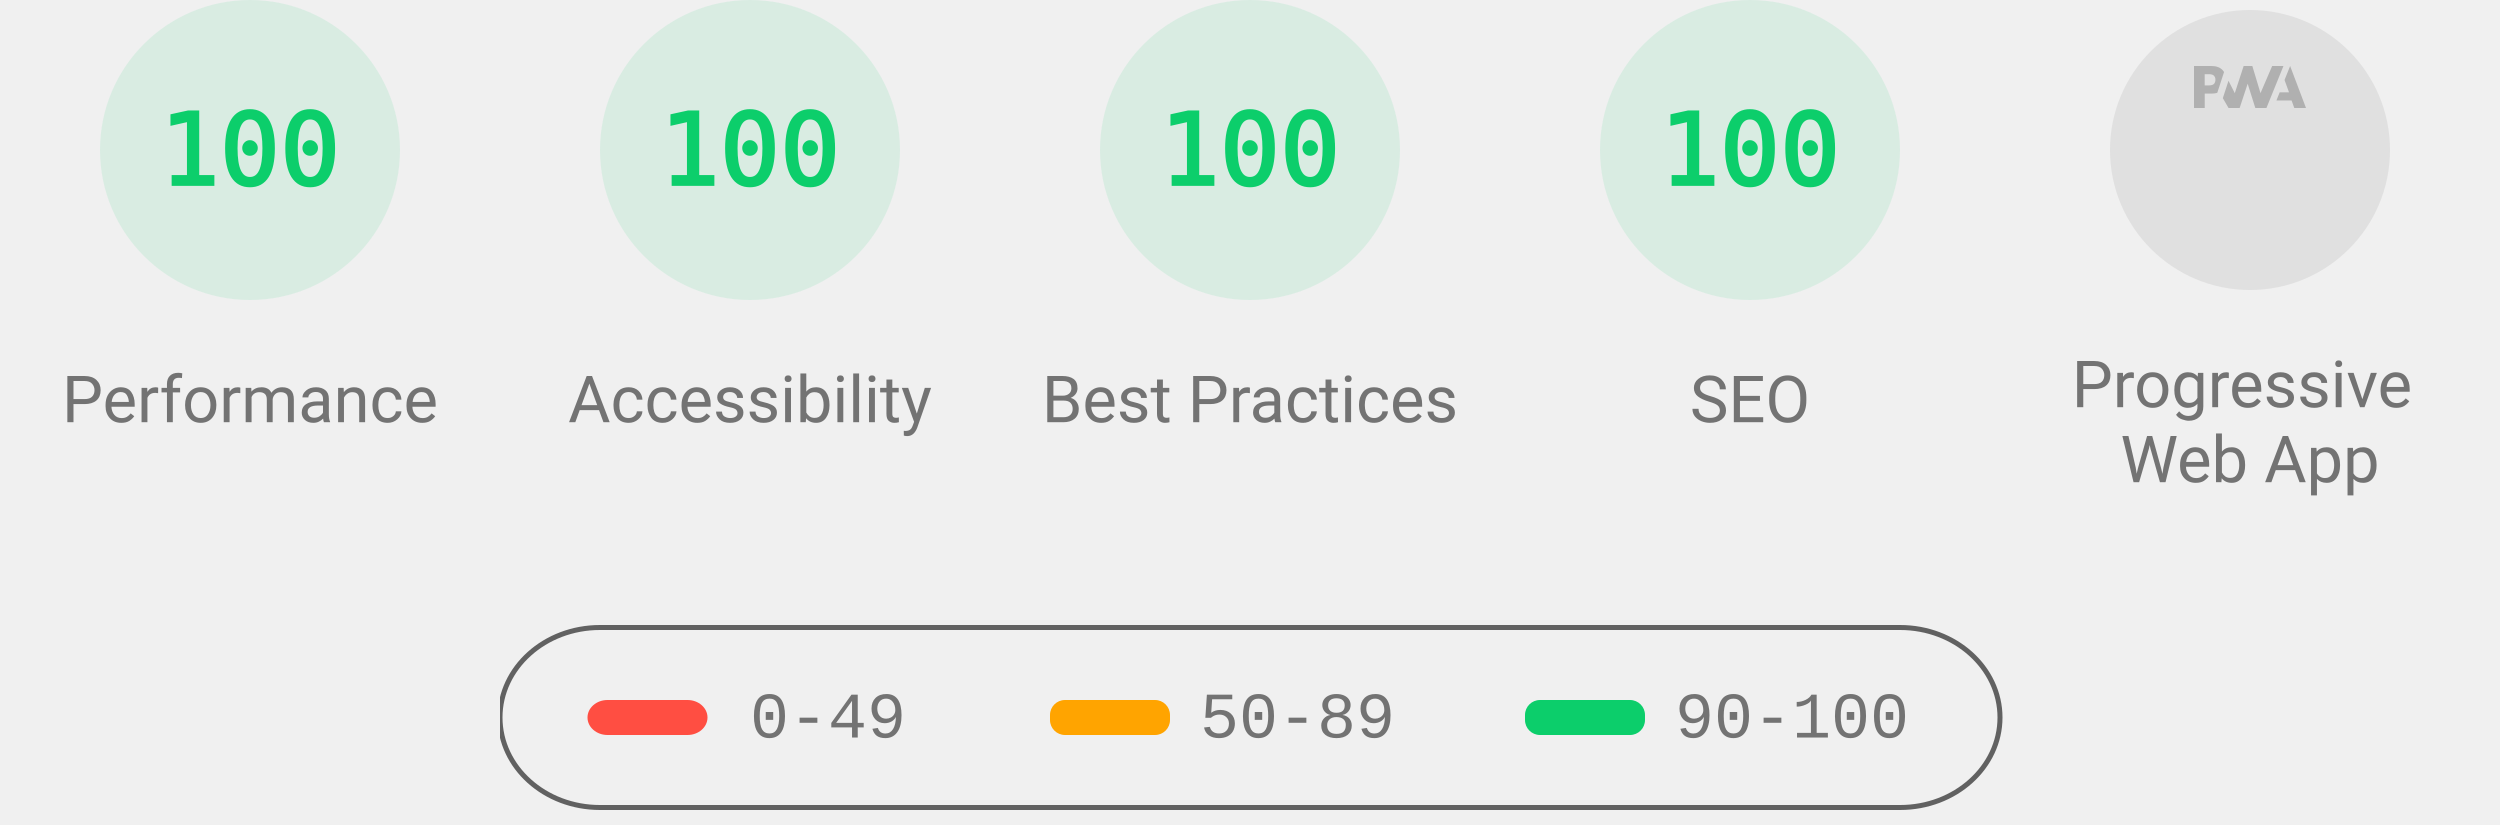
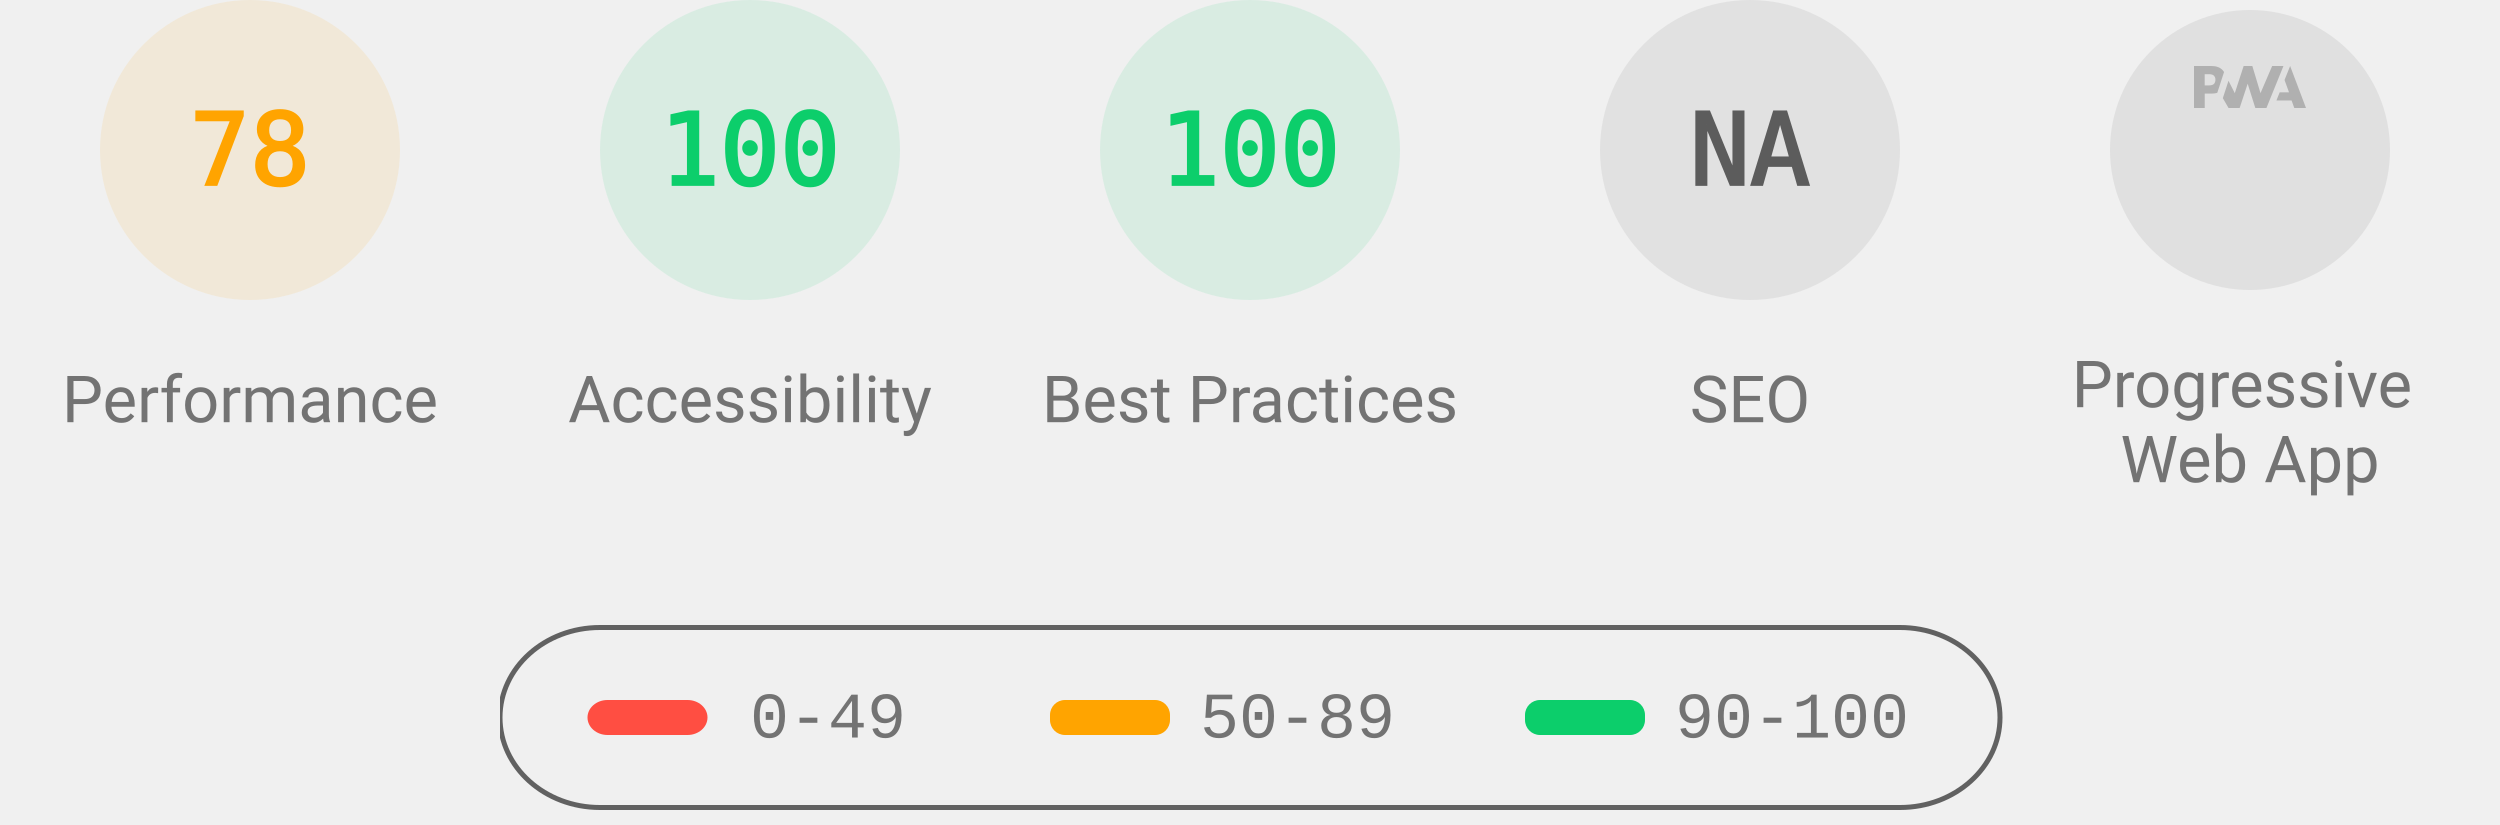
<svg xmlns="http://www.w3.org/2000/svg" class="theme--agnostic" fill="none" width="1000" height="330">
  <style>
			.gauge-base {
				opacity: 0.1
			}

			.gauge-arc {
				fill: none;
				animation-delay: 250ms;
				stroke-linecap: round;
				transform: rotate(-90deg);
				transform-origin: 100px 60px;
				animation: load-gauge 1s ease forwards
			}

			.guage-text {
				font-size: 40px;
				font-family: monospace;
				text-align: center
			}

			.guage-red {
				color: #ff4e42;
				fill: #ff4e42;
				stroke: #ff4e42
			}
			.guage-orange {
				color: #ffa400;
				fill: #ffa400;
				stroke: #ffa400
			}
			.guage-green {
				color: #0cce6b;
				fill: #0cce6b;
				stroke: #0cce6b
			}
			.theme--agnostic .guage-undefined {
				color: #5c5c5c;
				fill: #5c5c5c;
				stroke: #5c5c5c
			}
			.theme--light .guage-undefined {
				color: #1e1e1e;
				fill: #1e1e1e;
				stroke: #1e1e1e
			}
			.theme--dark .guage-undefined {
				color: #f5f5f5;
				fill: #f5f5f5;
				stroke: #f5f5f5
			}

			.guage-title {
				stroke: none;
				font-size: 26px;
				line-height: 26px;
				font-family: Roboto, Halvetica, Arial, sans-serif
			}
			.metric.guage-title {
				font-family: 'Courier New', Courier, monospace
			}
			.theme--agnostic .guage-title {
				color: #737373;
				fill: #737373
			}
			.theme--light .guage-title {
				color: #212121;
				fill: #212121
			}
			.theme--dark .guage-title {
				color: #f5f5f5;
				fill: #f5f5f5
			}

			@keyframes load-gauge {
				from {
					stroke-dasharray: 0 352.858
				}
			}
			.lh-gauge--pwa__disc {
				fill: #e0e0e0
			}
			.lh-gauge--pwa__logo {
				position: relative;
				fill: #b0b0b0
			}
			.lh-gauge--pwa__invisible {
				display: none
			}
			.lh-gauge--pwa__visible {
				display: inline
			}
			.guage-invisible {
				display: none
			}
			.lh-gauge--pwa__logo--primary-color {
				fill: #304ffe
			}
			.theme--agnostic .lh-gauge--pwa__logo--secondary-color {
				fill: #787878
			}
			.theme--light .lh-gauge--pwa__logo--secondary-color {
				fill: #3d3d3d
			}
			.theme--dark .lh-gauge--pwa__logo--secondary-color {
				fill: #d8b6b6
			}
			.theme--light #svg_2 {
				stroke: #00000022
			}
			.theme--agnostic #svg_2 {
				stroke: #616161
			}
			.theme--light #svg_2 {
				stroke: #00000022
			}
			.theme--dark #svg_2 {
				stroke: #f5f5f566
			}
		</style>
-   <svg class="guage-div guage-perf guage-green" viewBox="0 0 200 200" width="200" height="200" x="0" y="0">
-     <circle class="gauge-base" r="56" cx="100" cy="60" stroke-width="8" />
-     <circle class="gauge-arc guage-arc-1" r="56" cx="100" cy="60" stroke-width="8" style="stroke-dasharray: 351.858, 351.858;" />
-     <text class="guage-text" x="100px" y="60px" alignment-baseline="central" dominant-baseline="central" text-anchor="middle">100</text>
+   <svg class="guage-div guage-perf guage-orange" viewBox="0 0 200 200" width="200" height="200" x="0" y="0">
+     <circle class="gauge-base" r="56" cx="100" cy="60" stroke-width="8" />
+     <circle class="gauge-arc guage-arc-1" r="56" cx="100" cy="60" stroke-width="8" style="stroke-dasharray: 274.449, 351.858;" />
+     <text class="guage-text" x="100px" y="60px" alignment-baseline="central" dominant-baseline="central" text-anchor="middle">78</text>
    <text class="guage-title" x="100px" y="160px" alignment-baseline="central" dominant-baseline="central" text-anchor="middle">Performance</text>
  </svg>
  <svg class="guage-div guage-acc guage-green" viewBox="0 0 200 200" width="200" height="200" x="200" y="0">
    <circle class="gauge-base" r="56" cx="100" cy="60" stroke-width="8" />
    <circle class="gauge-arc guage-arc-2" r="56" cx="100" cy="60" stroke-width="8" style="stroke-dasharray: 351.858, 351.858;" />
    <text class="guage-text" x="100px" y="60px" alignment-baseline="central" dominant-baseline="central" text-anchor="middle">100</text>
    <text class="guage-title" x="100px" y="160px" alignment-baseline="central" dominant-baseline="central" text-anchor="middle">Accessibility</text>
  </svg>
  <svg class="guage-div guage-best guage-green" viewBox="0 0 200 200" width="200" height="200" x="400" y="0">
    <circle class="gauge-base" r="56" cx="100" cy="60" stroke-width="8" />
    <circle class="gauge-arc guage-arc-3" r="56" cx="100" cy="60" stroke-width="8" style="stroke-dasharray: 351.858, 351.858;" />
    <text class="guage-text" x="100px" y="60px" alignment-baseline="central" dominant-baseline="central" text-anchor="middle">100</text>
    <text class="guage-title" x="100px" y="160px" alignment-baseline="central" dominant-baseline="central" text-anchor="middle">Best Practices</text>
  </svg>
-   <svg class="guage-div guage-seo guage-green" viewBox="0 0 200 200" width="200" height="200" x="600" y="0">
+   <svg class="guage-div guage-seo guage-undefined" viewBox="0 0 200 200" width="200" height="200" x="600" y="0">
    <circle class="gauge-base" r="56" cx="100" cy="60" stroke-width="8" />
    <circle class="gauge-arc guage-arc-4" r="56" cx="100" cy="60" stroke-width="8" style="stroke-dasharray: 351.858, 351.858;" />
-     <text class="guage-text" x="100px" y="60px" alignment-baseline="central" dominant-baseline="central" text-anchor="middle">100</text>
+     <text class="guage-text" x="100px" y="60px" alignment-baseline="central" dominant-baseline="central" text-anchor="middle">NA</text>
    <text class="guage-title" x="100px" y="160px" alignment-baseline="central" dominant-baseline="central" text-anchor="middle">SEO</text>
  </svg>
  <svg class="guage-div guage-pwa " viewBox="0 0 200 200" width="200" height="200" x="800" y="0">
    <svg viewBox="0 0 60 60" width="112" height="112" x="44" y="4">
      <defs>
        <linearGradient id="lh-gauge--pwa__check-circle__gradient-0" x1="50%" y1="0%" x2="50%" y2="100%">
          <stop stop-color="#00C852" offset="0%" />
          <stop stop-color="#009688" offset="100%" />
        </linearGradient>
        <linearGradient id="lh-gauge--pwa__installable__shadow-gradient-0" x1="76.056%" x2="24.111%" y1="82.995%" y2="24.735%">
          <stop stop-color="#A5D6A7" offset="0%" />
          <stop stop-color="#80CBC4" offset="100%" />
        </linearGradient>
        <linearGradient id="lh-gauge--pwa__fast-reliable__shadow-gradient-0" x1="76.056%" y1="82.995%" x2="25.678%" y2="26.493%">
          <stop stop-color="#64B5F6" offset="0%" />
          <stop stop-color="#2979FF" offset="100%" />
        </linearGradient>
        <g id="lh-gauge--pwa__fast-reliable-badge-0">
          <circle fill="#FFFFFF" cx="10" cy="10" r="10" />
          <path fill="#304FFE" d="M10 3.58l5.25 2.34v3.5c0 3.23-2.24 6.26-5.25 7-3.01-.74-5.25-3.77-5.25-7v-3.5L10 3.58zm-.47 10.74l2.76-4.83.03-.07c.04-.08 0-.24-.22-.24h-1.64l.47-3.26h-.47l-2.7 4.77c-.02.01.05-.1-.04.05-.09.16-.1.31.18.31h1.63l-.47 3.27h.47z" />
        </g>
        <g id="lh-gauge--pwa__installable-badge-0">
          <circle fill="#FFFFFF" cx="10" cy="10" r="10" />
          <path fill="#009688" d="M10 4.167A5.835 5.835 0 0 0 4.167 10 5.835 5.835 0 0 0 10 15.833 5.835 5.835 0 0 0 15.833 10 5.835 5.835 0 0 0 10 4.167zm2.917 6.416h-2.334v2.334H9.417v-2.334H7.083V9.417h2.334V7.083h1.166v2.334h2.334v1.166z" />
        </g>
      </defs>
      <g stroke="none" fill-rule="nonzero">
        <circle class="lh-gauge--pwa__disc" cx="30" cy="30" r="30" />
        <g class="lh-gauge--pwa__logo">
          <path d="M35.66 19.39l.7-1.75h2L37.4 15 38.6 12l3.4 9h-2.51l-.58-1.61z" />
          <path d="M33.52 21l3.65-9h-2.42l-2.5 5.82L30.5 12h-1.86l-1.9 5.82-1.35-2.65-1.21 3.72L25.4 21h2.38l1.72-5.2 1.64 5.2z" />
          <path fill-rule="nonzero" d="M20.3 17.91h1.48c.45 0 .85-.05 1.2-.15l.39-1.18 1.07-3.3a2.64 2.64 0 0 0-.28-.37c-.55-.6-1.36-.91-2.42-.91H18v9h2.3V17.9zm1.96-3.84c.22.22.33.5.33.87 0 .36-.1.65-.29.87-.2.23-.59.35-1.15.35h-.86v-2.41h.87c.52 0 .89.1 1.1.32z" />
        </g>
        <rect class="lh-gauge--pwa__component lh-gauge--pwa__na-line lh-gauge--pwa__invisible" fill="#FFFFFF" x="20" y="32" width="20" height="4" rx="2" />
        <g class="lh-gauge--pwa__component lh-gauge--pwa__fast-reliable-badge lh-gauge--pwa__invisible" transform="translate(20, 29)">
          <path fill="url(#lh-gauge--pwa__fast-reliable__shadow-gradient-0)" d="M33.63 19.49A30 30 0 0 1 16.2 30.36L3 17.14 17.14 3l16.49 16.49z" />
          <use href="#lh-gauge--pwa__fast-reliable-badge-0" />
        </g>
        <g class="lh-gauge--pwa__component lh-gauge--pwa__installable-badge lh-gauge--pwa__invisible" transform="translate(20, 29)">
          <path fill="url(#lh-gauge--pwa__installable__shadow-gradient-0)" d="M33.629 19.487c-4.272 5.453-10.391 9.39-17.415 10.869L3 17.142 17.142 3 33.63 19.487z" />
          <use href="#lh-gauge--pwa__installable-badge-0" />
        </g>
        <g class="lh-gauge--pwa__component lh-gauge--pwa__fast-reliable-installable-badges lh-gauge--pwa__invisible">
          <g transform="translate(8, 29)">
            <path fill="url(#lh-gauge--pwa__fast-reliable__shadow-gradient-0)" d="M16.321 30.463L3 17.143 17.142 3l22.365 22.365A29.864 29.864 0 0 1 22 31c-1.942 0-3.84-.184-5.679-.537z" />
            <use href="#lh-gauge--pwa__fast-reliable-badge-0" />
          </g>
          <g transform="translate(32, 29)">
            <path fill="url(#lh-gauge--pwa__installable__shadow-gradient-0)" d="M25.982 11.84a30.107 30.107 0 0 1-13.08 15.203L3 17.143 17.142 3l8.84 8.84z" />
            <use href="#lh-gauge--pwa__installable-badge-0" />
          </g>
        </g>
        <g class="lh-gauge--pwa__component lh-gauge--pwa__check-circle lh-gauge--pwa__invisible" transform="translate(18, 28)">
          <circle fill="#FFFFFF" cx="12" cy="12" r="12" />
          <path fill="url(#lh-gauge--pwa__check-circle__gradient-0)" d="M12 2a10 10 0 1 0 0 20 10 10 0 0 0 0-20zm-2 15l-5-5 1.41-1.41L10 14.17l7.59-7.59L19 8l-9 9z" />
        </g>
      </g>
    </svg>
    <text class="guage-title" y="160px" alignment-baseline="central" dominant-baseline="central" text-anchor="middle">
      <tspan x="100px" dy="-6px">Progressive</tspan>
      <tspan x="100px" dy="30px">Web App</tspan>
    </text>
  </svg>
  <svg width="604" height="76" x="200" y="250">
    <g>
      <rect fill="none" id="canvas_background" height="80" width="604" y="-1" x="-1" />
      <g display="none" overflow="visible" y="0" x="0" height="100%" width="100%" id="canvasGrid">
        <rect fill="url(#gridpattern)" stroke-width="0" y="0" x="0" height="100%" width="100%" />
      </g>
    </g>
    <g>
      <rect fill-opacity="0" stroke-width="2" rx="40" id="svg_2" height="72" width="600" y="1" x="0" fill="#000000" />
      <rect stroke="#000" rx="8" id="svg_3" height="14" width="48" y="30" x="35" stroke-opacity="null" stroke-width="0" fill="#ff4e42" />
      <rect stroke="#000" rx="6" id="svg_4" height="14" width="48" y="30" x="220" stroke-opacity="null" stroke-width="0" fill="#ffa400" />
      <rect stroke="#000" rx="6" id="svg_5" height="14" width="48" y="30" x="410" stroke-opacity="null" stroke-width="0" fill="#0cce6b" />
      <text class="metric guage-title" xml:space="preserve" text-anchor="start" font-size="26" id="svg_6" y="45" x="100" stroke-opacity="null" stroke-width="0" stroke="#000">0-49</text>
      <text class="metric guage-title" xml:space="preserve" text-anchor="start" font-size="26" id="svg_7" y="45" x="280" stroke-opacity="null" stroke-width="0" stroke="#000">50-89</text>
      <text class="metric guage-title" xml:space="preserve" text-anchor="start" font-size="26" id="svg_8" y="45" x="470" stroke-opacity="null" stroke-width="0" stroke="#000">90-100</text>
    </g>
  </svg>
</svg>
